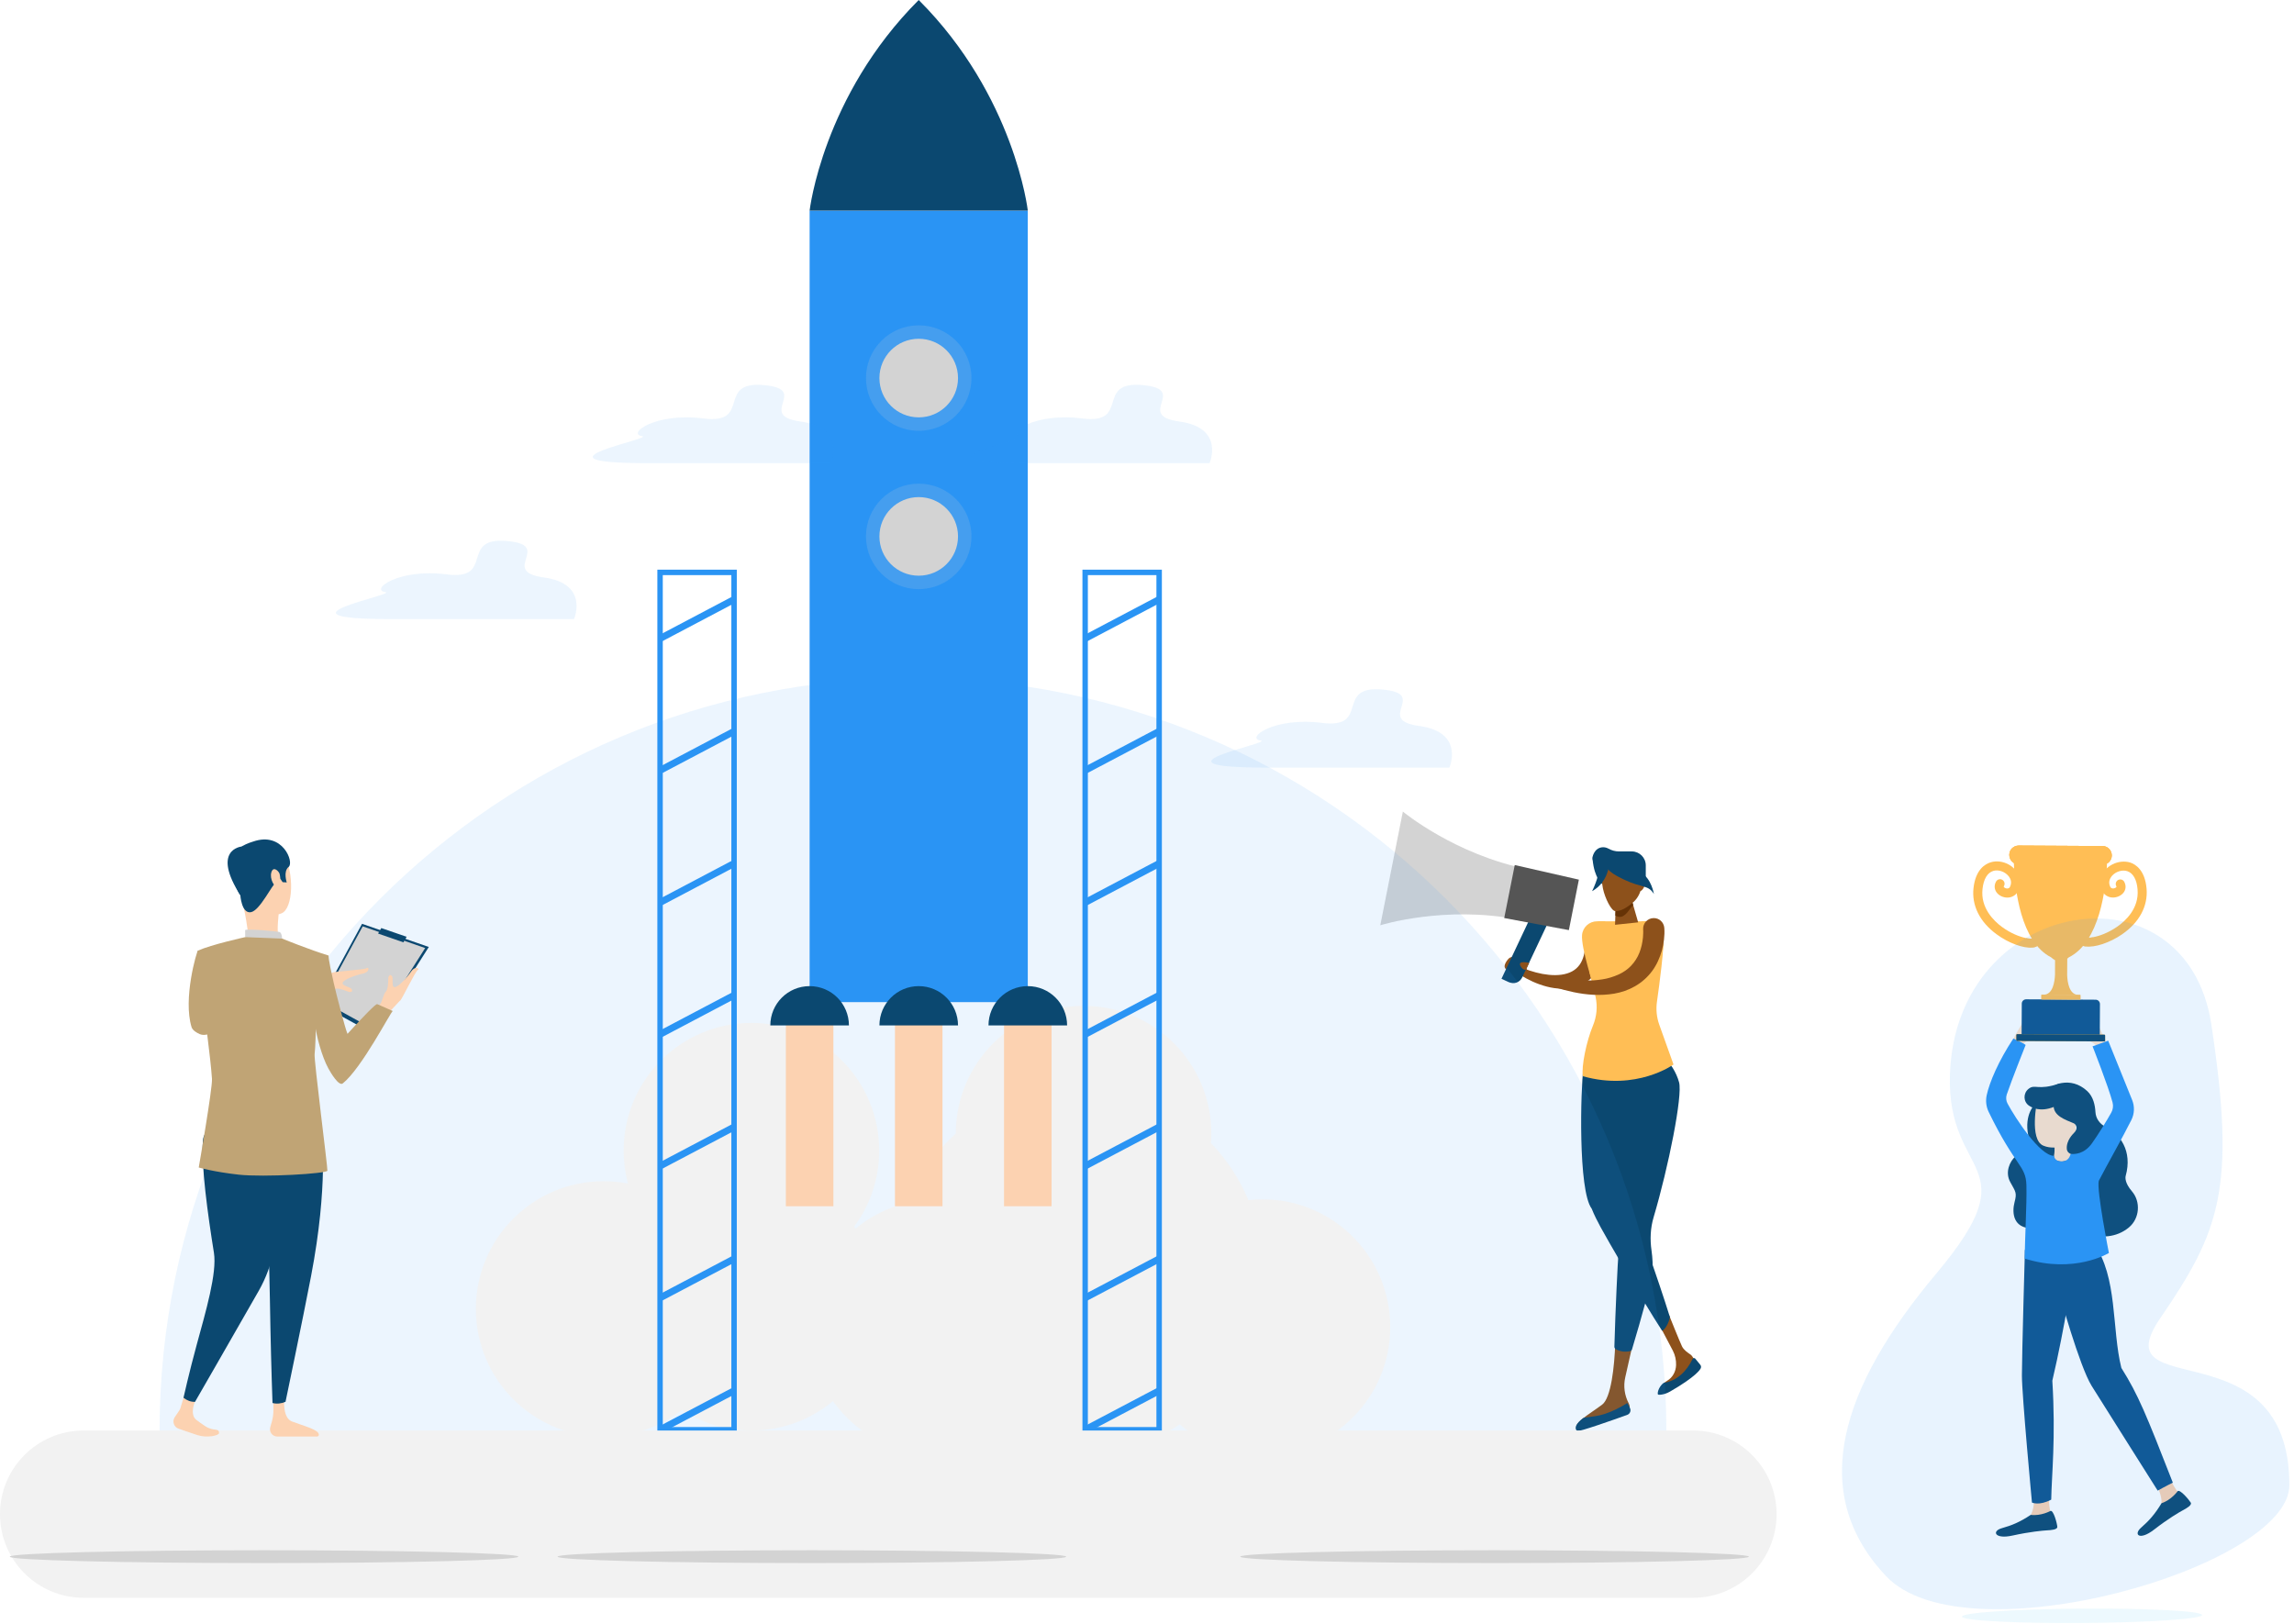
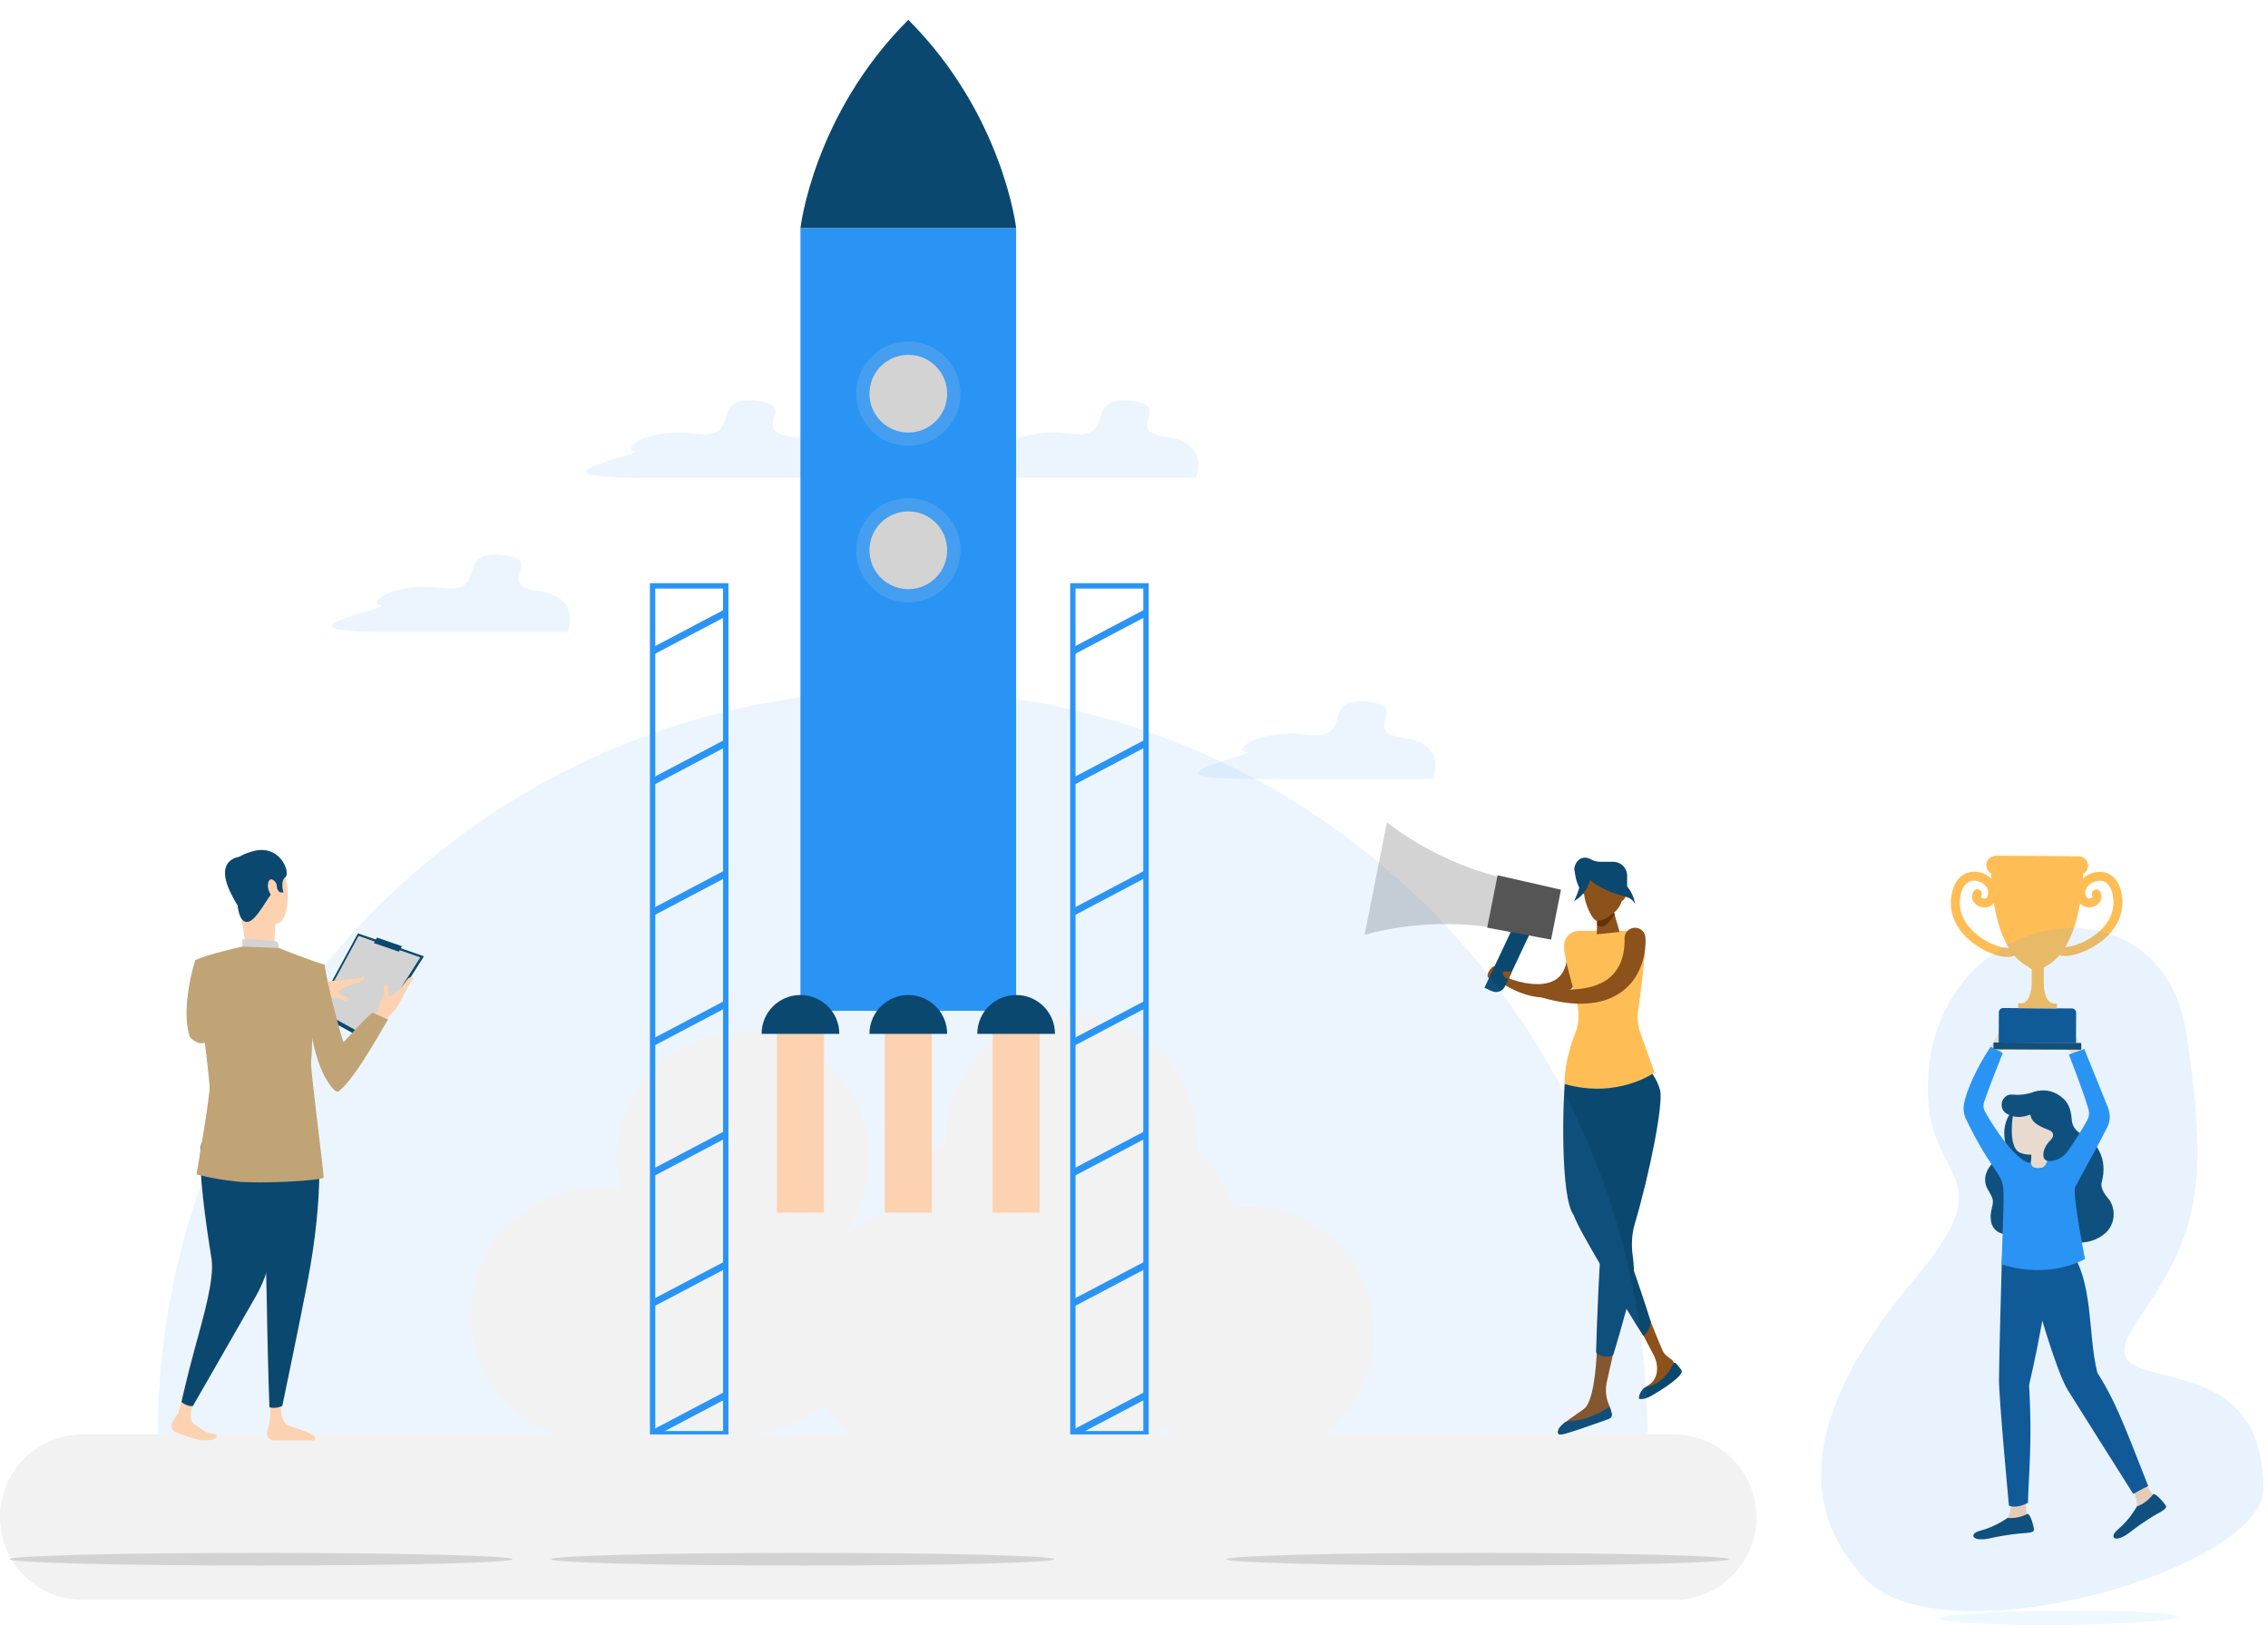
- <svg xmlns="http://www.w3.org/2000/svg" width="472" height="334" viewBox="0 0 472 334" fill="none">
+ <svg xmlns="http://www.w3.org/2000/svg" width="502" height="364" viewBox="0 0 472 334" fill="none">
  <path d="M343.407 270.584C343.407 270.584 345.629 276.124 346.073 277.038C346.442 277.789 347.162 278.271 347.851 278.747C348.07 278.897 348.301 279.26 348.495 279.567C348.652 279.811 348.658 280.111 348.558 280.38C346.812 285.144 341.479 287.059 341.353 286.702C341.128 286.057 341.917 284.762 343.037 284.111C344.164 283.46 344.815 282.208 344.859 280.912C344.896 279.879 344.671 278.853 344.195 277.927L342.023 273.802L343.407 270.584Z" fill="#8D511B" />
  <path d="M335.733 277.514L334.399 283.429C333.993 285.238 334.249 287.134 335.119 288.774C335.607 289.688 335.176 290.821 334.199 291.171C331.038 292.298 324.917 294.439 324.641 294.207C323.252 293.03 326.926 291.084 329.649 289.037C331.483 287.66 332.184 281.238 332.346 276.306L335.263 277.038C335.495 277.113 335.67 277.288 335.733 277.514Z" fill="#8D511B" />
  <path d="M330.137 290.965C328.829 291.397 327.395 291.534 326.081 291.697C325.931 291.716 325.787 291.772 325.668 291.866C324.41 292.842 323.771 293.825 324.51 294.451C324.804 294.702 332.002 292.154 334.806 291.146C335.395 290.933 335.651 290.257 335.357 289.707L334.825 288.705C333.354 289.638 331.796 290.42 330.137 290.965Z" fill="#0B4870" />
  <path d="M333.254 211.672C336.734 212.148 339.695 216.154 339.081 220.636C338.731 223.208 336.334 232.416 333.705 239.695C332.697 242.487 333.104 245.654 335 247.945C335.307 248.32 335.576 248.702 335.789 249.096C336.884 251.118 341.109 263.061 343.594 271.029C343.394 272.074 342.774 273.395 341.992 273.852C337.629 267.086 330.531 254.736 329.367 252.583C328.716 251.387 328.009 250.01 327.496 248.708C324.673 244.972 325.217 224.078 325.787 219.922C326.388 215.453 329.774 211.197 333.254 211.672Z" fill="#0B4870" />
  <path d="M332.303 177.459C332.303 177.459 329.292 179.356 329.655 181.91C329.655 181.91 328.047 180.77 327.684 176.846C327.433 174.123 332.303 177.459 332.303 177.459Z" fill="#0B4870" />
  <path d="M330.569 193.02C330.469 195.135 330.124 197.389 328.873 199.473C328.253 200.5 327.377 201.426 326.35 202.096C325.324 202.772 324.172 203.179 323.051 203.335C320.792 203.654 318.689 203.241 316.78 202.559C314.864 201.877 313.118 200.9 311.516 199.774C311.234 199.573 311.165 199.179 311.365 198.897C311.541 198.647 311.872 198.566 312.142 198.691L312.148 198.697C313.844 199.479 315.603 200.074 317.368 200.406C319.121 200.725 320.911 200.781 322.407 200.318C323.915 199.874 324.942 198.929 325.511 197.639C326.106 196.343 326.244 194.697 326.181 193.02V192.995C326.137 191.787 327.089 190.766 328.297 190.729C329.505 190.685 330.525 191.636 330.563 192.845C330.575 192.901 330.575 192.963 330.569 193.02Z" fill="#8D511B" />
  <path d="M328.935 206.258C327.727 202.628 325.305 194.935 325.511 192.419C325.643 190.81 326.989 189.577 328.604 189.577H339.088C340.828 189.577 342.249 190.954 342.299 192.694C342.386 195.73 340.991 202.646 340.202 206.264H328.935V206.258Z" fill="#FFBE55" />
  <path d="M332.415 277.589C332.253 277.489 332.159 277.301 332.165 277.107C332.384 269.395 332.854 259.562 333.023 257.678C333.041 257.465 333.066 257.252 333.098 257.04C331.445 247.92 331.195 228.322 331.032 224.892C330.819 220.379 333.536 215.284 337.041 215.121C340.546 214.952 344.352 218.583 345.479 222.72C346.223 225.449 343.35 239.971 340.233 250.492C339.576 252.708 339.476 255.037 339.808 257.327C340.033 258.911 340.102 260.538 339.989 261.784C339.82 263.637 337.742 271.185 335.795 277.651C335.739 277.839 335.589 277.989 335.401 278.027C334.4 278.246 333.348 278.158 332.415 277.589Z" fill="#0B4870" />
  <path d="M341.404 210.865C340.859 209.344 340.696 207.71 340.928 206.114C341.46 202.396 342.38 195.398 342.299 192.425C342.255 190.835 340.953 189.577 339.363 189.577H337.811C337.216 190.948 335.965 192.012 334.012 192.012C332.065 192.012 330.807 190.948 330.218 189.577H328.76C330.35 192.976 329.774 197.458 327.045 200.068C327.552 201.858 327.978 203.667 328.297 205.125C328.729 207.109 328.541 209.169 327.759 211.04C326.419 214.257 325.355 219.415 325.674 221.456C336.703 224.579 344.333 219.046 344.333 219.046L341.404 210.865Z" fill="#FFBE55" />
  <path d="M332.303 190.297L337.06 189.796L335.558 184.589L332.478 184.97L332.303 190.297Z" fill="#8D511B" />
  <path d="M332.478 184.97L335.557 184.589L336.027 186.216C335.338 186.992 334.456 188.67 333.335 188.67C332.979 188.67 332.659 188.569 332.365 188.382L332.478 184.97Z" fill="#663306" />
  <path d="M332.372 187.487C333.417 187.487 334.544 186.961 336.102 185.603C336.998 184.82 337.661 183.462 337.661 182.542V177.453H329.831C329.831 177.453 329.242 180.157 329.812 182.836C330.237 184.851 331.552 187.487 332.372 187.487Z" fill="#8D511B" />
  <path d="M336.334 181.584C336.334 182.579 336.81 183.381 337.398 183.381C337.986 183.381 338.631 182.079 338.631 181.09C338.631 180.101 337.986 179.788 337.398 179.788C336.81 179.788 336.334 180.589 336.334 181.584Z" fill="#8D511B" />
  <path d="M338.625 178.073C338.625 176.483 337.335 175.2 335.745 175.2H333.104C332.346 175.2 331.614 174.999 330.969 174.636C330.037 174.104 328.86 174.286 328.222 175.15C327.533 176.082 327.239 177.334 328.979 178.486C329.849 179.062 331.113 178.423 331.958 178.699C332.008 178.699 332.059 178.686 332.109 178.686H334.437C335.245 178.686 335.864 179.35 335.889 180.157C335.902 180.67 336.321 181.077 336.841 181.077H336.947L337.323 179.882L338.625 181.634V178.073V178.073Z" fill="#0B4870" />
  <path d="M312.849 197.821C312.849 197.821 314.608 199.611 314.376 200.356C314.144 201.1 314.157 201.032 313.012 200.813C311.866 200.594 310.564 200.055 309.819 199.392C309.074 198.728 310.276 197.383 310.452 197.214C311.04 196.656 313.268 196.506 313.888 197.126C314.508 197.746 311.653 198.966 311.904 198.584C312.154 198.203 313.181 197.658 313.312 197.138C313.456 196.625 312.849 197.821 312.849 197.821Z" fill="#8D511B" />
  <path d="M330.413 177.365C330.676 178.53 330.287 179.162 334.099 180.977C337.911 182.792 339.113 182.016 340.302 183.969C340.302 183.969 339.783 180.733 337.68 179.625C335.577 178.517 331.927 177.791 330.757 175.219C330.757 175.219 330.231 176.577 330.413 177.365Z" fill="#0B4870" />
  <path d="M288.644 167L286.322 178.699L284 190.397C284 190.397 297.288 186.241 312.373 189.233L313.4 184.069L314.426 178.88C299.348 175.888 288.644 167 288.644 167Z" fill="#D3D3D3" />
  <path d="M310.27 202.033L308.937 201.401L314.971 188.607L318.351 190.203L313.237 201.05C312.668 202.252 311.472 202.603 310.27 202.033Z" fill="#0B4870" />
  <path d="M322.801 191.392L309.5 188.907L311.666 178.004L324.86 181.008L322.801 191.392Z" fill="#555555" />
  <path d="M331.145 177.584C331.145 177.584 331.001 181.496 327.577 183.381C327.577 183.381 329.086 180.42 328.979 178.486C328.879 176.552 331.37 176.245 331.145 177.584Z" fill="#0B4870" />
  <path d="M349.829 281.732C350.054 281.469 350.06 281.087 349.835 280.825C349.653 280.612 349.171 280.017 348.808 279.573C348.652 279.379 348.351 279.422 348.245 279.648C347.031 282.189 344.996 284.173 342.349 284.536C341.491 285.118 340.94 286.427 341.122 286.94C341.166 287.059 342.336 287.078 343.576 286.37C349.059 283.234 349.829 281.732 349.829 281.732Z" fill="#0B4870" />
  <path d="M342.436 190.929C342.461 191.217 342.461 191.38 342.467 191.593C342.467 191.793 342.468 191.987 342.461 192.181C342.449 192.569 342.417 192.945 342.374 193.326C342.286 194.084 342.148 194.835 341.948 195.58C341.522 197.057 340.89 198.515 339.945 199.799C339 201.082 337.773 202.165 336.415 202.941C335.057 203.723 333.598 204.211 332.146 204.462C329.235 204.95 326.412 204.718 323.74 204.155C321.061 203.598 318.501 202.747 316.035 201.726C315.715 201.595 315.559 201.226 315.697 200.906C315.816 200.625 316.116 200.468 316.41 200.531H316.416C318.976 201.069 321.543 201.526 324.084 201.701C325.355 201.795 326.613 201.789 327.846 201.739C329.066 201.632 330.281 201.495 331.395 201.138C332.503 200.794 333.542 200.356 334.424 199.736C335.307 199.123 336.02 198.353 336.584 197.47C337.16 196.6 337.535 195.58 337.786 194.516C337.904 193.977 337.998 193.433 338.048 192.882C338.073 192.607 338.092 192.331 338.092 192.056C338.099 191.918 338.099 191.787 338.099 191.655L338.086 191.33L338.08 191.173C338.042 189.965 338.994 188.958 340.202 188.92C341.36 188.87 342.342 189.765 342.436 190.929Z" fill="#8D511B" />
  <path d="M314.639 198.14C314.639 198.14 312.242 197.558 312.811 198.703C313.381 199.842 314 199.498 314 199.498L314.639 198.14Z" fill="#8D511B" />
  <path opacity="0.09" d="M32.83 294.536C32.83 208.922 102.232 139.519 187.846 139.519C273.461 139.519 342.863 208.922 342.863 294.536" fill="#2A94F4" />
  <path d="M259.759 246.79C258.777 246.79 257.813 246.846 256.861 246.953C255.034 242.565 252.405 238.603 249.156 235.229C249.206 234.585 249.237 233.934 249.237 233.27C249.237 218.749 237.47 206.981 222.949 206.981C208.433 206.981 196.66 218.749 196.66 233.27C192.328 237.145 188.898 242.008 186.707 247.504C182.72 248.449 179.077 250.295 176.023 252.83C175.923 252.693 175.829 252.555 175.735 252.423C178.977 248.048 180.899 242.64 180.899 236.775C180.899 222.254 169.131 210.486 154.61 210.486C140.088 210.486 128.321 222.254 128.321 236.775C128.321 239.116 128.628 241.382 129.204 243.542C127.582 243.229 125.911 243.06 124.202 243.06C109.681 243.06 97.914 254.827 97.914 269.348C97.914 283.87 109.681 295.637 124.202 295.637C130.274 295.637 135.857 293.578 140.308 290.123C144.426 292.802 149.333 294.36 154.616 294.36C160.988 294.36 166.834 292.088 171.385 288.32C176.136 295.005 183.947 299.368 192.785 299.368C197.574 299.368 202.061 298.078 205.93 295.844C210.781 298.104 216.182 299.368 221.891 299.368C229.596 299.368 236.763 297.058 242.74 293.109C247.328 297.008 253.268 299.368 259.759 299.368C274.281 299.368 286.048 287.6 286.048 273.079C286.048 258.558 274.281 246.79 259.759 246.79Z" fill="#F2F2F2" />
  <path d="M211.469 43.333H166.584V206.211H211.469V43.333Z" fill="#2A94F4" />
  <path d="M189.03 0C169.275 19.754 166.584 43.333 166.584 43.333H189.03H211.475C211.475 43.333 208.784 19.754 189.03 0Z" fill="#0B4870" />
  <g opacity="0.54">
    <g opacity="0.54">
      <path opacity="0.54" d="M199.883 77.796C199.883 83.793 195.026 88.65 189.03 88.65C183.033 88.65 178.176 83.793 178.176 77.796C178.176 71.8 183.033 66.943 189.03 66.943C195.026 66.943 199.883 71.8 199.883 77.796Z" fill="#D3D3D3" />
    </g>
  </g>
  <g opacity="0.54">
    <g opacity="0.54">
      <path opacity="0.54" d="M189.03 121.229C195.024 121.229 199.883 116.37 199.883 110.376C199.883 104.382 195.024 99.522 189.03 99.522C183.036 99.522 178.176 104.382 178.176 110.376C178.176 116.37 183.036 121.229 189.03 121.229Z" fill="#D3D3D3" />
    </g>
  </g>
  <path d="M197.117 110.376C197.117 114.845 193.499 118.463 189.03 118.463C184.561 118.463 180.943 114.845 180.943 110.376C180.943 105.913 184.561 102.289 189.03 102.289C193.499 102.289 197.117 105.913 197.117 110.376Z" fill="#D3D3D3" />
  <path d="M197.117 77.796C197.117 82.259 193.499 85.883 189.03 85.883C184.561 85.883 180.943 82.266 180.943 77.796C180.943 73.327 184.561 69.71 189.03 69.71C193.499 69.71 197.117 73.327 197.117 77.796Z" fill="#D3D3D3" />
  <path d="M171.473 206.706H161.696V248.211H171.473V206.706Z" fill="#FCD2B1" />
  <path d="M193.918 206.706H184.141V248.211H193.918V206.706Z" fill="#FCD2B1" />
  <path d="M216.364 206.706H206.587V248.211H216.364V206.706Z" fill="#FCD2B1" />
  <path d="M197.117 211.006H180.943C180.943 206.537 184.561 202.919 189.03 202.919C193.499 202.919 197.117 206.543 197.117 211.006Z" fill="#0B4870" />
  <path d="M219.562 211.006H203.388C203.388 206.537 207.012 202.919 211.475 202.919C215.938 202.919 219.562 206.543 219.562 211.006Z" fill="#0B4870" />
  <path d="M174.671 211.006H158.497C158.497 206.537 162.115 202.919 166.584 202.919C171.053 202.919 174.671 206.543 174.671 211.006Z" fill="#0B4870" />
  <path d="M239.06 294.761H222.717V117.223H239.06V294.761ZM223.831 293.647H237.939V118.344H223.831V293.647Z" fill="#2A94F4" />
  <path d="M238.153 285.557L222.926 293.584L223.586 294.835L238.812 286.809L238.153 285.557Z" fill="#2A94F4" />
  <path d="M238.153 258.424L222.926 266.45L223.586 267.702L238.812 259.675L238.153 258.424Z" fill="#2A94F4" />
  <path d="M238.153 231.291L222.927 239.317L223.586 240.568L238.813 232.542L238.153 231.291Z" fill="#2A94F4" />
  <path d="M238.175 204.174L222.95 212.205L223.61 213.457L238.835 205.425L238.175 204.174Z" fill="#2A94F4" />
  <path d="M238.176 177.048L222.952 185.079L223.612 186.331L238.837 178.299L238.176 177.048Z" fill="#2A94F4" />
  <path d="M238.163 149.867L222.938 157.897L223.598 159.148L238.823 151.118L238.163 149.867Z" fill="#2A94F4" />
  <path d="M238.162 122.735L222.937 130.764L223.597 132.016L238.822 123.986L238.162 122.735Z" fill="#2A94F4" />
  <path d="M151.599 294.761H135.256V117.223H151.599V294.761ZM136.37 293.647H150.479V118.344H136.37V293.647Z" fill="#2A94F4" />
  <path d="M150.699 285.553L135.473 293.579L136.132 294.831L151.359 286.804L150.699 285.553Z" fill="#2A94F4" />
  <path d="M150.699 258.42L135.473 266.446L136.132 267.697L151.359 259.671L150.699 258.42Z" fill="#2A94F4" />
  <path d="M150.699 231.286L135.473 239.313L136.132 240.564L151.359 232.538L150.699 231.286Z" fill="#2A94F4" />
  <path d="M150.716 204.17L135.491 212.201L136.151 213.452L151.376 205.421L150.716 204.17Z" fill="#2A94F4" />
  <path d="M150.718 177.043L135.493 185.075L136.153 186.326L151.378 178.294L150.718 177.043Z" fill="#2A94F4" />
  <path d="M150.712 149.867L135.487 157.897L136.147 159.148L151.372 151.118L150.712 149.867Z" fill="#2A94F4" />
  <path d="M150.71 122.735L135.485 130.765L136.145 132.016L151.37 123.986L150.71 122.735Z" fill="#2A94F4" />
  <path d="M348.328 328.786H17.213C7.705 328.786 0 321.081 0 311.573C0 302.066 7.705 294.36 17.213 294.36H348.328C357.836 294.36 365.541 302.066 365.541 311.573C365.541 321.081 357.836 328.786 348.328 328.786Z" fill="#F2F2F2" />
  <path d="M86.76 177.563C86.753 177.563 86.753 177.563 86.747 177.563C86.797 177.582 86.803 177.588 86.76 177.563Z" fill="#0B4870" />
  <path d="M56.239 286.424L56.252 290.223C56.252 290.999 56.152 291.769 55.939 292.514L55.607 293.684C55.338 294.648 56.058 295.6 57.059 295.6C59.651 295.594 64.076 295.6 65.215 295.6C65.403 295.6 65.584 295.475 65.603 295.287C65.697 294.179 62.492 293.434 60.076 292.501C58.236 291.788 58.336 288.483 58.562 286.549C58.649 285.817 58.036 285.197 57.31 285.259C56.703 285.31 56.239 285.817 56.239 286.424Z" fill="#FCD2B1" />
  <path d="M38.444 285.36L37.136 289.71C37.08 289.904 36.992 290.085 36.88 290.248L35.953 291.625C35.365 292.502 35.791 293.697 36.798 294.004C36.798 294.004 38.67 294.661 40.604 295.299C42.582 295.95 45.067 295.406 45.067 294.886C45.067 293.728 43.984 294.649 42.175 293.434C41.568 293.027 40.942 292.602 40.385 292.164C38.826 290.943 40.184 287.845 41.142 286.105C41.486 285.479 41.123 284.702 40.422 284.552L39.972 284.458C39.296 284.321 38.639 284.709 38.444 285.36Z" fill="#FCD2B1" />
  <path d="M51.827 234.478L66.179 233.276C66.179 233.276 67.625 243.723 63.995 262.632C62.292 271.502 58.749 288.445 58.749 288.445C57.873 288.827 56.978 288.927 56.07 288.702C56.07 288.702 55.801 281.229 55.639 273.179C55.482 265.461 55.438 257.212 54.944 254.508C53.936 248.993 51.827 234.478 51.827 234.478Z" fill="#0B4870" />
  <path d="M54.787 234.66C56.271 242.615 59.582 254.508 53.204 265.674C46.825 276.847 40.128 288.458 40.128 288.458C39.264 288.496 38.482 288.183 37.756 287.625C37.756 287.625 38.876 282.562 40.491 276.647C42.338 269.88 44.685 261.925 44.015 257.775C42.763 250.001 41.33 239.642 41.762 234.616C42.2 229.596 54.011 230.478 54.787 234.66Z" fill="#0B4870" />
  <path d="M65.56 206.524L76.87 212.74L88.231 194.863L74.492 190.094L65.56 206.524Z" fill="#0B4870" />
  <path d="M66.279 205.986L76.857 211.801L87.479 195.082L74.629 190.619L66.279 205.986Z" fill="#D3D3D3" />
  <path d="M62.405 202.856C62.405 202.856 64.376 201.918 65.24 201.423C66.104 200.929 68.326 200.253 68.508 200.096C68.689 199.933 75.099 199.539 75.487 199.207C75.875 198.869 76.25 199.996 74.592 200.359C72.933 200.722 70.617 201.611 70.492 202.262C70.367 202.913 72.201 203.063 72.382 203.601C72.57 204.133 72.332 204.014 72.069 204.133C71.806 204.246 69.891 203.188 69.046 203.489C68.201 203.789 66.911 203.37 66.267 203.595C65.622 203.814 62.48 204.872 62.48 204.872L62.405 202.856Z" fill="#FCD2B1" />
  <path d="M65.96 204.246L66.974 203.87C66.974 203.87 65.71 200.903 65.159 200.972C64.521 201.054 63.732 201.266 63.732 201.266L65.96 204.246Z" fill="#D3D3D3" />
  <path d="M66.192 204.759C66.06 204.665 64.038 200.778 64.038 200.778L59.707 201.367L62.048 205.973L66.192 204.759Z" fill="#FCD2B1" />
  <path d="M77.427 210.499C77.427 210.499 79.08 209.009 79.881 208.39C80.682 207.77 82.184 205.936 82.403 205.83C82.622 205.723 85.495 199.833 85.959 199.602C86.428 199.364 85.514 198.575 84.525 199.996C83.536 201.423 81.796 203.251 81.133 203.119C80.469 202.988 81.039 201.198 80.607 200.816C80.175 200.434 80.194 200.703 79.987 200.904C79.774 201.11 80.031 203.326 79.418 204.002C78.804 204.678 78.698 206.055 78.235 206.581C77.778 207.106 75.556 209.654 75.556 209.654L77.427 210.499Z" fill="#FCD2B1" />
  <path d="M51.057 173.763C51.057 173.763 56.02 171.911 58.311 175.691C60.602 179.472 60.377 187.033 57.879 187.959C55.376 188.892 51.62 188.404 50.337 186.038C49.054 183.672 47.902 180.254 47.959 177.976C48.009 175.685 49.749 174.421 51.057 173.763Z" fill="#FCD2B1" />
  <path d="M57.335 188.128C57.335 188.128 56.934 191.69 57.279 192.353C57.623 193.011 51.082 192.353 51.082 192.353C51.082 192.353 50.494 187.214 49.448 184.185C48.403 181.149 57.335 188.128 57.335 188.128Z" fill="#FCD2B1" />
  <path d="M49.448 184.185C49.448 184.185 49.686 188.009 51.595 187.709C53.504 187.408 56.058 181.819 56.853 181.544C57.648 181.262 57.654 180.799 57.654 180.799L58.155 181.525L59 181.581C59 181.581 58.23 179.309 59.394 178.383C60.558 177.456 58.186 171.034 52.071 173.175C52.071 173.175 47.37 174.471 47.545 177.143C47.708 179.81 48.397 182.852 49.448 184.185Z" fill="#0B4870" />
  <path d="M58.048 193.148C58.048 193.148 58.03 191.89 57.454 191.765C56.884 191.646 51.144 191.095 50.443 191.371V192.842C50.443 192.842 51.795 193.668 58.048 193.148Z" fill="#D3D3D3" />
  <path d="M57.529 179.822C57.422 179.372 56.283 178.095 55.845 179.466C55.407 180.836 56.502 182.683 57.116 182.52C57.729 182.364 57.804 180.955 57.529 179.822Z" fill="#FCD2B1" />
  <path d="M40.892 240.243C40.892 240.243 43.934 241.138 49.123 241.714C54.312 242.283 67.281 241.507 67.362 240.894C67.444 240.28 64.571 218.06 64.734 216.915C64.896 215.769 64.984 211.694 64.984 211.694C65.046 212.815 66.186 217.378 67.563 219.863C68.057 220.764 69.722 223.581 70.53 222.936C74.417 219.838 80.432 208.145 80.814 208.045C80.494 207.907 77.959 206.743 77.609 206.624C77.296 206.518 74.498 209.485 72.796 211.325C72.038 212.145 71.5 212.74 71.5 212.74C71.012 211.638 69.221 204.684 68.671 202.28C67.419 196.854 67.613 196.628 67.613 196.628C63.813 195.477 58.055 193.142 58.055 193.142L50.45 192.835C50.45 192.835 43.471 194.369 40.723 195.614C40.46 195.733 40.46 201.842 39.747 203.445L42.025 208.252C42.025 208.252 43.339 217.778 43.615 222.01C43.734 223.956 40.892 240.243 40.892 240.243Z" fill="#C0A475" />
  <path d="M39.421 211.375C39.621 212.014 40.523 212.558 41.105 212.796C41.48 212.946 41.9 212.996 42.325 212.921L42.626 212.865L47.84 211.895C47.84 211.895 48.979 198.763 40.723 195.614C40.498 195.689 37.599 205.498 39.421 211.375Z" fill="#C0A475" />
  <path d="M49.642 174.208C49.642 174.208 43.396 174.84 49.53 184.323L49.642 174.208Z" fill="#0B4870" />
  <path d="M83.004 193.906L83.661 192.766L78.454 190.97L77.796 192.103L83.004 193.906Z" fill="#0B4870" />
  <path opacity="0.09" d="M80.544 127.395H118.106C118.106 127.395 121.304 120.115 111.928 118.832C102.551 117.555 114.056 112.172 104.254 111.321C94.452 110.47 101.919 119.47 91.898 118.194C81.883 116.917 76.15 121.392 79.23 121.818C82.303 122.243 54.061 127.395 80.544 127.395Z" fill="#2A94F4" />
  <path opacity="0.09" d="M133.391 95.31H170.946C170.946 95.31 174.145 88.03 164.769 86.747C155.392 85.47 166.897 80.087 157.095 79.236C147.293 78.385 154.76 87.386 144.739 86.109C134.724 84.832 128.991 89.307 132.07 89.733C135.15 90.158 106.914 95.31 133.391 95.31Z" fill="#2A94F4" />
  <path opacity="0.09" d="M260.66 157.952H298.222C298.222 157.952 301.421 150.673 292.044 149.39C282.668 148.113 294.172 142.73 284.37 141.879C274.568 141.027 282.036 150.028 272.015 148.751C262 147.474 256.266 151.95 259.346 152.375C262.425 152.801 234.184 157.952 260.66 157.952Z" fill="#2A94F4" />
  <path opacity="0.09" d="M211.313 95.31H248.875C248.875 95.31 252.073 88.03 242.697 86.747C233.32 85.47 244.825 80.087 235.023 79.236C225.221 78.385 232.688 87.386 222.667 86.109C212.646 84.832 206.919 89.307 209.998 89.733C213.078 90.158 184.836 95.31 211.313 95.31Z" fill="#2A94F4" />
  <path d="M421.606 306.447C421.606 306.447 421.458 308.769 421.754 310.555C422.17 311.763 421.995 312.166 421.995 312.166L417.225 312.475C417.225 312.475 419.147 311.132 418.273 306.312C417.4 301.466 421.606 306.447 421.606 306.447Z" fill="#FCD2B1" />
  <path d="M421.875 310.918C421.875 310.918 419.94 311.992 417.83 311.723C415.613 313.187 414 313.871 411.877 314.462C409.754 315.066 410.412 316.785 414.067 315.979C417.722 315.174 420.329 314.959 421.162 314.905C421.996 314.865 423.326 314.771 423.299 314.193C423.286 313.616 422.52 310.622 421.875 310.918Z" fill="#0B4870" />
  <path d="M445.887 302.942C445.887 302.942 446.747 305.104 447.782 306.581C448.669 307.494 448.682 307.924 448.682 307.924L444.503 310.246C444.503 310.246 445.672 308.219 442.797 304.218C439.948 300.244 445.887 302.942 445.887 302.942Z" fill="#FCD2B1" />
  <path d="M448.051 306.863C448.051 306.863 446.761 308.662 444.745 309.32C443.374 311.589 442.205 312.891 440.552 314.341C438.886 315.791 440.216 317.067 443.186 314.771C446.142 312.475 448.413 311.159 449.139 310.77C449.878 310.381 451.034 309.723 450.765 309.212C450.469 308.702 448.507 306.326 448.051 306.863Z" fill="#0B4870" />
  <path d="M414.269 213.714C414.269 213.714 415.653 211.23 416.284 210.21C416.929 209.176 419.724 211.713 419.724 211.713C419.724 211.713 419.98 212.814 418.636 213.539C417.279 214.264 416.459 214.251 416.19 215.164C415.908 216.077 414.255 214.815 414.255 214.815L414.269 213.714Z" fill="#FFE3CA" />
  <path d="M433.337 214.305C433.337 214.305 432.074 211.606 431.482 210.545C430.891 209.485 427.989 211.888 427.989 211.888C427.989 211.888 427.68 212.976 428.996 213.768C430.313 214.546 431.133 214.573 431.375 215.5C431.617 216.426 433.323 215.231 433.323 215.231L433.337 214.305Z" fill="#FFE3CA" />
  <path d="M417.736 212.64C417.736 212.64 418.65 212.425 418.824 212.036C418.999 211.646 419.241 211.029 419.671 211.109C420.222 211.217 419.751 212.479 419.483 212.801" fill="#FFE3CA" />
  <path d="M429.937 212.908C429.937 212.908 429.037 212.653 428.876 212.25C428.714 211.848 428.499 211.23 428.069 211.284C427.505 211.364 428.029 212.814 428.284 213.136" fill="#FFE3CA" />
  <path d="M423.662 265.981C423.662 265.981 427.854 281.152 430.367 285.18C432.88 289.208 443.952 306.729 443.952 306.729C443.952 306.729 445.941 305.628 447.07 305.091C441.547 290.953 439.934 286.979 436.481 281.488C434.465 273.486 435.769 262.732 430.783 255.858C429.265 253.763 422.345 257.724 422.345 257.724L423.662 265.981Z" fill="#0E538C" />
  <path d="M416.634 257.187C416.634 257.187 416.016 278.897 416.016 283.018C416.016 287.127 418.085 309.186 418.085 309.186C418.085 309.186 419.577 309.897 422.049 308.581C422.13 303.506 423.003 295.988 422.277 284.106C424.925 272.801 426.524 261.671 426.524 261.671L426.268 255.777L416.634 257.187Z" fill="#0E538C" />
  <path d="M418.771 227.14C418.771 227.14 416.406 229.221 417.333 233.691C417.642 235.007 415.881 236.954 414.699 237.948C413.516 238.954 412.495 241.223 413.624 243.251C414.739 245.278 415.021 245.426 414.497 247.399C413.973 249.373 413.946 253.481 419.523 252.649C425.1 251.816 425.046 238.176 425.046 238.176L424.307 232.255L418.771 227.14Z" fill="#0B4870" />
  <path d="M427.129 234.873C427.129 234.873 426.887 235.007 426.497 235.182C426.497 235.383 426.511 235.571 426.497 235.759C426.511 236.914 426.497 237.666 426.497 237.666C425.61 239.143 423.958 239.169 423.192 238.807C423.111 238.767 423.044 238.726 422.99 238.686C422.694 238.471 422.56 238.095 422.627 237.746C422.735 237.169 422.748 236.632 422.735 236.135C421.969 236.162 421.176 236.068 420.423 235.746C417.467 234.511 419.16 226.455 419.16 226.455C419.16 226.455 424.186 224.32 425.772 226.388C427.33 228.469 427.129 234.873 427.129 234.873Z" fill="#FFE3CA" />
  <path d="M424.213 222.857C422.842 223.085 421.283 224.065 420.611 225.287C420.222 225.985 422.52 226.603 422.546 227.623C422.6 229.61 424.858 230.389 426.645 231.127C427.115 231.315 427.747 232.175 426.658 233.208C426.658 233.208 425.073 234.672 425.261 236.471C425.422 237.988 428.217 237.719 428.217 237.719C428.217 237.719 424.24 249.722 424.737 251.414C425.005 252.313 432.745 256.999 438.053 252.555C440.23 250.729 440.512 247.306 438.658 245.144C437.247 243.506 437.26 242.392 437.368 241.975C438.806 236.82 436.185 233.302 433.229 231.866C432.033 231.288 431.214 230.147 431.146 228.818C431.066 227.408 430.703 225.676 429.48 224.535C427.733 222.911 425.839 222.575 424.213 222.857Z" fill="#0B4870" />
  <path d="M417.373 224.065C416.244 224.978 416.285 226.724 417.494 227.529C418.703 228.335 420.665 228.818 423.621 227.314C427.142 225.529 426.067 222.749 423.716 222.964C419.254 224.481 418.717 222.978 417.373 224.065Z" fill="#0B4870" />
  <path d="M422.6 237.84C422.6 237.84 422.735 239.263 424.67 238.954C425.677 238.659 425.866 237.961 426.054 237.451C426.846 237.504 428.795 237.531 430.421 235.276C431.671 233.53 433.525 230.523 434.398 228.952C434.761 228.308 434.855 227.556 434.667 226.844C433.794 223.528 430.555 215.311 430.555 215.311L433.767 214.143C433.767 214.143 437.046 222.239 438.698 226.348C439.236 227.69 439.182 229.18 438.537 230.469C436.79 233.96 433.417 239.921 431.832 242.982C431.335 244.822 433.915 257.831 433.915 257.831C433.915 257.831 426.82 262.195 416.607 258.986C416.594 255.079 417.051 247.91 416.943 243.882C416.836 239.76 414.686 240.149 409.19 228.831C408.666 227.757 408.518 226.536 408.773 225.354C409.337 222.736 411.192 218.332 414.256 213.7C416.432 214.68 416.782 215.029 416.782 215.029C416.782 215.029 413.906 222.239 412.898 225.22C412.697 225.837 412.751 226.509 413.06 227.086C414.712 230.147 419.711 237.813 422.6 237.84Z" fill="#2A94F4" />
  <path d="M425.328 200.65L425.395 189.399L422.882 189.386L422.828 199.603C422.828 199.603 422.828 199.63 422.828 199.657V200.489C422.775 201.939 422.412 204.692 420.463 204.678L427.652 204.718C425.758 204.705 425.382 202.141 425.328 200.65Z" fill="#FFBE55" />
  <path d="M413.248 177.867C413.799 178.162 414.309 178.565 414.713 179.061C415.761 180.337 415.962 181.935 415.237 183.358C414.954 183.922 414.484 184.338 413.92 184.539C413.664 184.647 413.382 184.7 413.087 184.7C412.119 184.727 411.152 184.23 410.695 183.465C410.318 182.821 410.318 182.069 410.708 181.384C410.963 180.941 411.541 180.78 411.985 181.049C412.428 181.304 412.589 181.881 412.321 182.324C412.253 182.431 412.267 182.472 412.294 182.512C412.388 182.673 412.71 182.834 413.019 182.834C413.355 182.821 413.49 182.633 413.557 182.499C413.57 182.472 413.584 182.458 413.584 182.431C414 181.559 413.678 180.834 413.369 180.404C413.328 180.35 413.288 180.297 413.248 180.256C412.495 179.343 411.178 178.9 410.13 179.209C408.921 179.572 408.128 180.887 407.913 182.915C407.47 186.822 410.224 189.493 411.904 190.729C413.732 192.071 415.546 192.756 416.782 193.011C417.481 193.159 417.991 193.172 418.206 193.078C418.677 192.877 419.228 193.092 419.429 193.561C419.563 193.843 419.523 194.166 419.389 194.407C419.295 194.568 419.147 194.716 418.959 194.797C418.744 194.891 418.488 194.958 418.206 194.985C416.365 195.186 413.288 194.085 410.802 192.246C407.335 189.695 405.656 186.325 406.059 182.727C406.489 178.914 408.464 177.773 409.606 177.437C410.802 177.074 412.119 177.262 413.248 177.867Z" fill="#FFBE55" />
  <path opacity="0.5" d="M419.456 193.561C419.59 193.843 419.55 194.166 419.415 194.407C419.321 194.568 419.174 194.716 418.985 194.797C418.77 194.891 418.515 194.958 418.233 194.985C417.709 194.394 417.239 193.736 416.809 193.024C417.507 193.172 418.018 193.186 418.233 193.092C418.703 192.877 419.254 193.092 419.456 193.561Z" fill="#FFBE55" />
  <path d="M434.667 177.853C434.103 178.135 433.592 178.525 433.162 178.994C432.074 180.23 431.818 181.827 432.504 183.277C432.772 183.855 433.216 184.271 433.78 184.499C434.035 184.606 434.318 184.674 434.6 184.687C435.567 184.741 436.548 184.271 437.032 183.532C437.435 182.901 437.449 182.15 437.072 181.451C436.831 180.995 436.266 180.834 435.809 181.075C435.366 181.317 435.191 181.881 435.433 182.338C435.5 182.458 435.473 182.485 435.46 182.525C435.352 182.673 435.03 182.834 434.721 182.821C434.385 182.794 434.25 182.606 434.183 182.458C434.17 182.431 434.156 182.418 434.156 182.391C433.767 181.505 434.116 180.794 434.439 180.364C434.479 180.31 434.519 180.27 434.56 180.216C435.339 179.33 436.669 178.927 437.704 179.263C438.9 179.666 439.652 180.995 439.814 183.036C440.136 186.956 437.301 189.534 435.581 190.715C433.713 192.004 431.872 192.635 430.636 192.85C429.924 192.984 429.413 192.971 429.211 192.877C428.741 192.649 428.19 192.85 427.975 193.32C427.841 193.602 427.854 193.911 427.989 194.166C428.083 194.34 428.217 194.475 428.405 194.555C428.62 194.663 428.875 194.73 429.158 194.756C430.985 195.012 434.103 194.005 436.642 192.246C440.176 189.802 441.964 186.473 441.668 182.875C441.346 179.048 439.411 177.853 438.282 177.477C437.14 177.142 435.809 177.276 434.667 177.853Z" fill="#FFBE55" />
  <path opacity="0.5" d="M427.989 193.347C427.854 193.629 427.868 193.938 428.002 194.193C428.096 194.367 428.231 194.501 428.419 194.582C428.634 194.689 428.889 194.757 429.171 194.783C429.722 194.206 430.206 193.562 430.65 192.877C429.937 193.011 429.427 192.998 429.225 192.904C428.768 192.689 428.204 192.89 427.989 193.347Z" fill="#FFBE55" />
  <path d="M433.552 176.511C433.552 176.511 433.552 177.182 433.499 178.283C433.27 182.646 432.074 193.817 425.665 196.999L425.355 197.267C424.966 197.603 424.455 197.777 423.931 197.75L423.609 197.737C423.152 197.724 422.722 197.562 422.372 197.28L422.01 196.985C415.721 193.776 414.592 182.834 414.39 178.35C414.337 177.142 414.35 176.403 414.35 176.403C414.35 175.329 415.613 175.047 415.613 175.047L432.276 175.141C432.303 175.141 433.566 175.436 433.552 176.511Z" fill="#FFBE55" />
  <path d="M432.571 177.934L415.331 177.84C414.269 177.84 413.423 176.967 413.423 175.906C413.423 174.846 414.296 174 415.358 174L432.598 174.094C433.66 174.094 434.506 174.967 434.506 176.027C434.506 177.088 433.633 177.947 432.571 177.934Z" fill="#FFBE55" />
  <path d="M432.571 177.934L415.331 177.84C414.269 177.84 413.423 176.967 413.423 175.906C413.423 174.846 414.296 174 415.358 174L432.598 174.094C433.66 174.094 434.506 174.967 434.506 176.027C434.506 177.088 433.633 177.947 432.571 177.934Z" fill="#FFBE55" />
  <path d="M432.571 177.934L415.331 177.84C414.269 177.84 413.423 176.967 413.423 175.906C413.423 174.846 414.296 174 415.358 174L432.598 174.094C433.66 174.094 434.506 174.967 434.506 176.027C434.506 177.088 433.633 177.947 432.571 177.934Z" fill="#FFBE55" />
  <path d="M432.033 214.278L415.949 214.184L415.989 206.518C415.989 206.021 416.392 205.631 416.889 205.631L431.187 205.712C431.684 205.712 432.074 206.115 432.074 206.612L432.033 214.278Z" fill="#0E538C" />
  <path d="M432.974 214.291L415.008 214.184C414.928 214.184 414.86 214.117 414.874 214.036V212.949C414.874 212.868 414.941 212.801 415.022 212.801L432.988 212.908C433.068 212.908 433.135 212.976 433.135 213.056V214.144C433.122 214.224 433.055 214.291 432.974 214.291Z" fill="#FFB127" />
  <path d="M432.974 214.291L415.008 214.184C414.928 214.184 414.86 214.117 414.874 214.036V212.949C414.874 212.868 414.941 212.801 415.022 212.801L432.988 212.908C433.068 212.908 433.135 212.976 433.135 213.056V214.144C433.122 214.224 433.055 214.291 432.974 214.291Z" fill="#0B4870" />
  <path d="M427.962 205.699L420.115 205.658C420.061 205.658 420.007 205.618 420.007 205.551V204.772C420.007 204.719 420.048 204.665 420.115 204.665L427.962 204.705C428.016 204.705 428.07 204.745 428.07 204.813V205.591C428.056 205.658 428.016 205.699 427.962 205.699Z" fill="#FFBE55" />
  <path opacity="0.5" d="M427.962 205.699L420.115 205.658C420.061 205.658 420.007 205.618 420.007 205.551V204.772C420.007 204.719 420.048 204.665 420.115 204.665L427.962 204.705C428.016 204.705 428.07 204.745 428.07 204.813V205.591C428.056 205.658 428.016 205.699 427.962 205.699Z" fill="#FFBE55" />
  <path opacity="0.11" d="M388.078 324.333C371.724 307.027 378.86 285.344 398.371 262.104C417.882 238.864 400.548 242.797 401.206 221.208C402.335 184.233 449.85 176.863 454.997 210.817C460.143 244.771 456.676 253.404 444.475 271.26C432.274 289.117 471.054 272.442 471.041 305.604C471.041 322.467 404.418 341.626 388.078 324.333Z" fill="#2A94F4" />
  <path opacity="0.11" d="M453.088 332.321C453.088 333.14 442.043 333.879 428.39 333.973C414.751 334.067 403.679 333.476 403.679 332.657C403.679 331.838 414.724 331.1 428.377 331.006C442.016 330.925 453.075 331.502 453.088 332.321Z" fill="#5ECAF2" />
  <path d="M307.515 321.641C336.415 321.641 359.842 321.05 359.842 320.321C359.842 319.591 336.415 319 307.515 319C278.615 319 255.188 319.591 255.188 320.321C255.188 321.05 278.615 321.641 307.515 321.641Z" fill="#D3D3D3" />
  <path d="M167.051 321.641C195.95 321.641 219.378 321.05 219.378 320.321C219.378 319.591 195.95 319 167.051 319C138.151 319 114.723 319.591 114.723 320.321C114.723 321.05 138.151 321.641 167.051 321.641Z" fill="#D3D3D3" />
  <path d="M54.327 321.641C83.227 321.641 106.655 321.05 106.655 320.321C106.655 319.591 83.227 319 54.327 319C25.428 319 2 319.591 2 320.321C2 321.05 25.428 321.641 54.327 321.641Z" fill="#D3D3D3" />
</svg>
